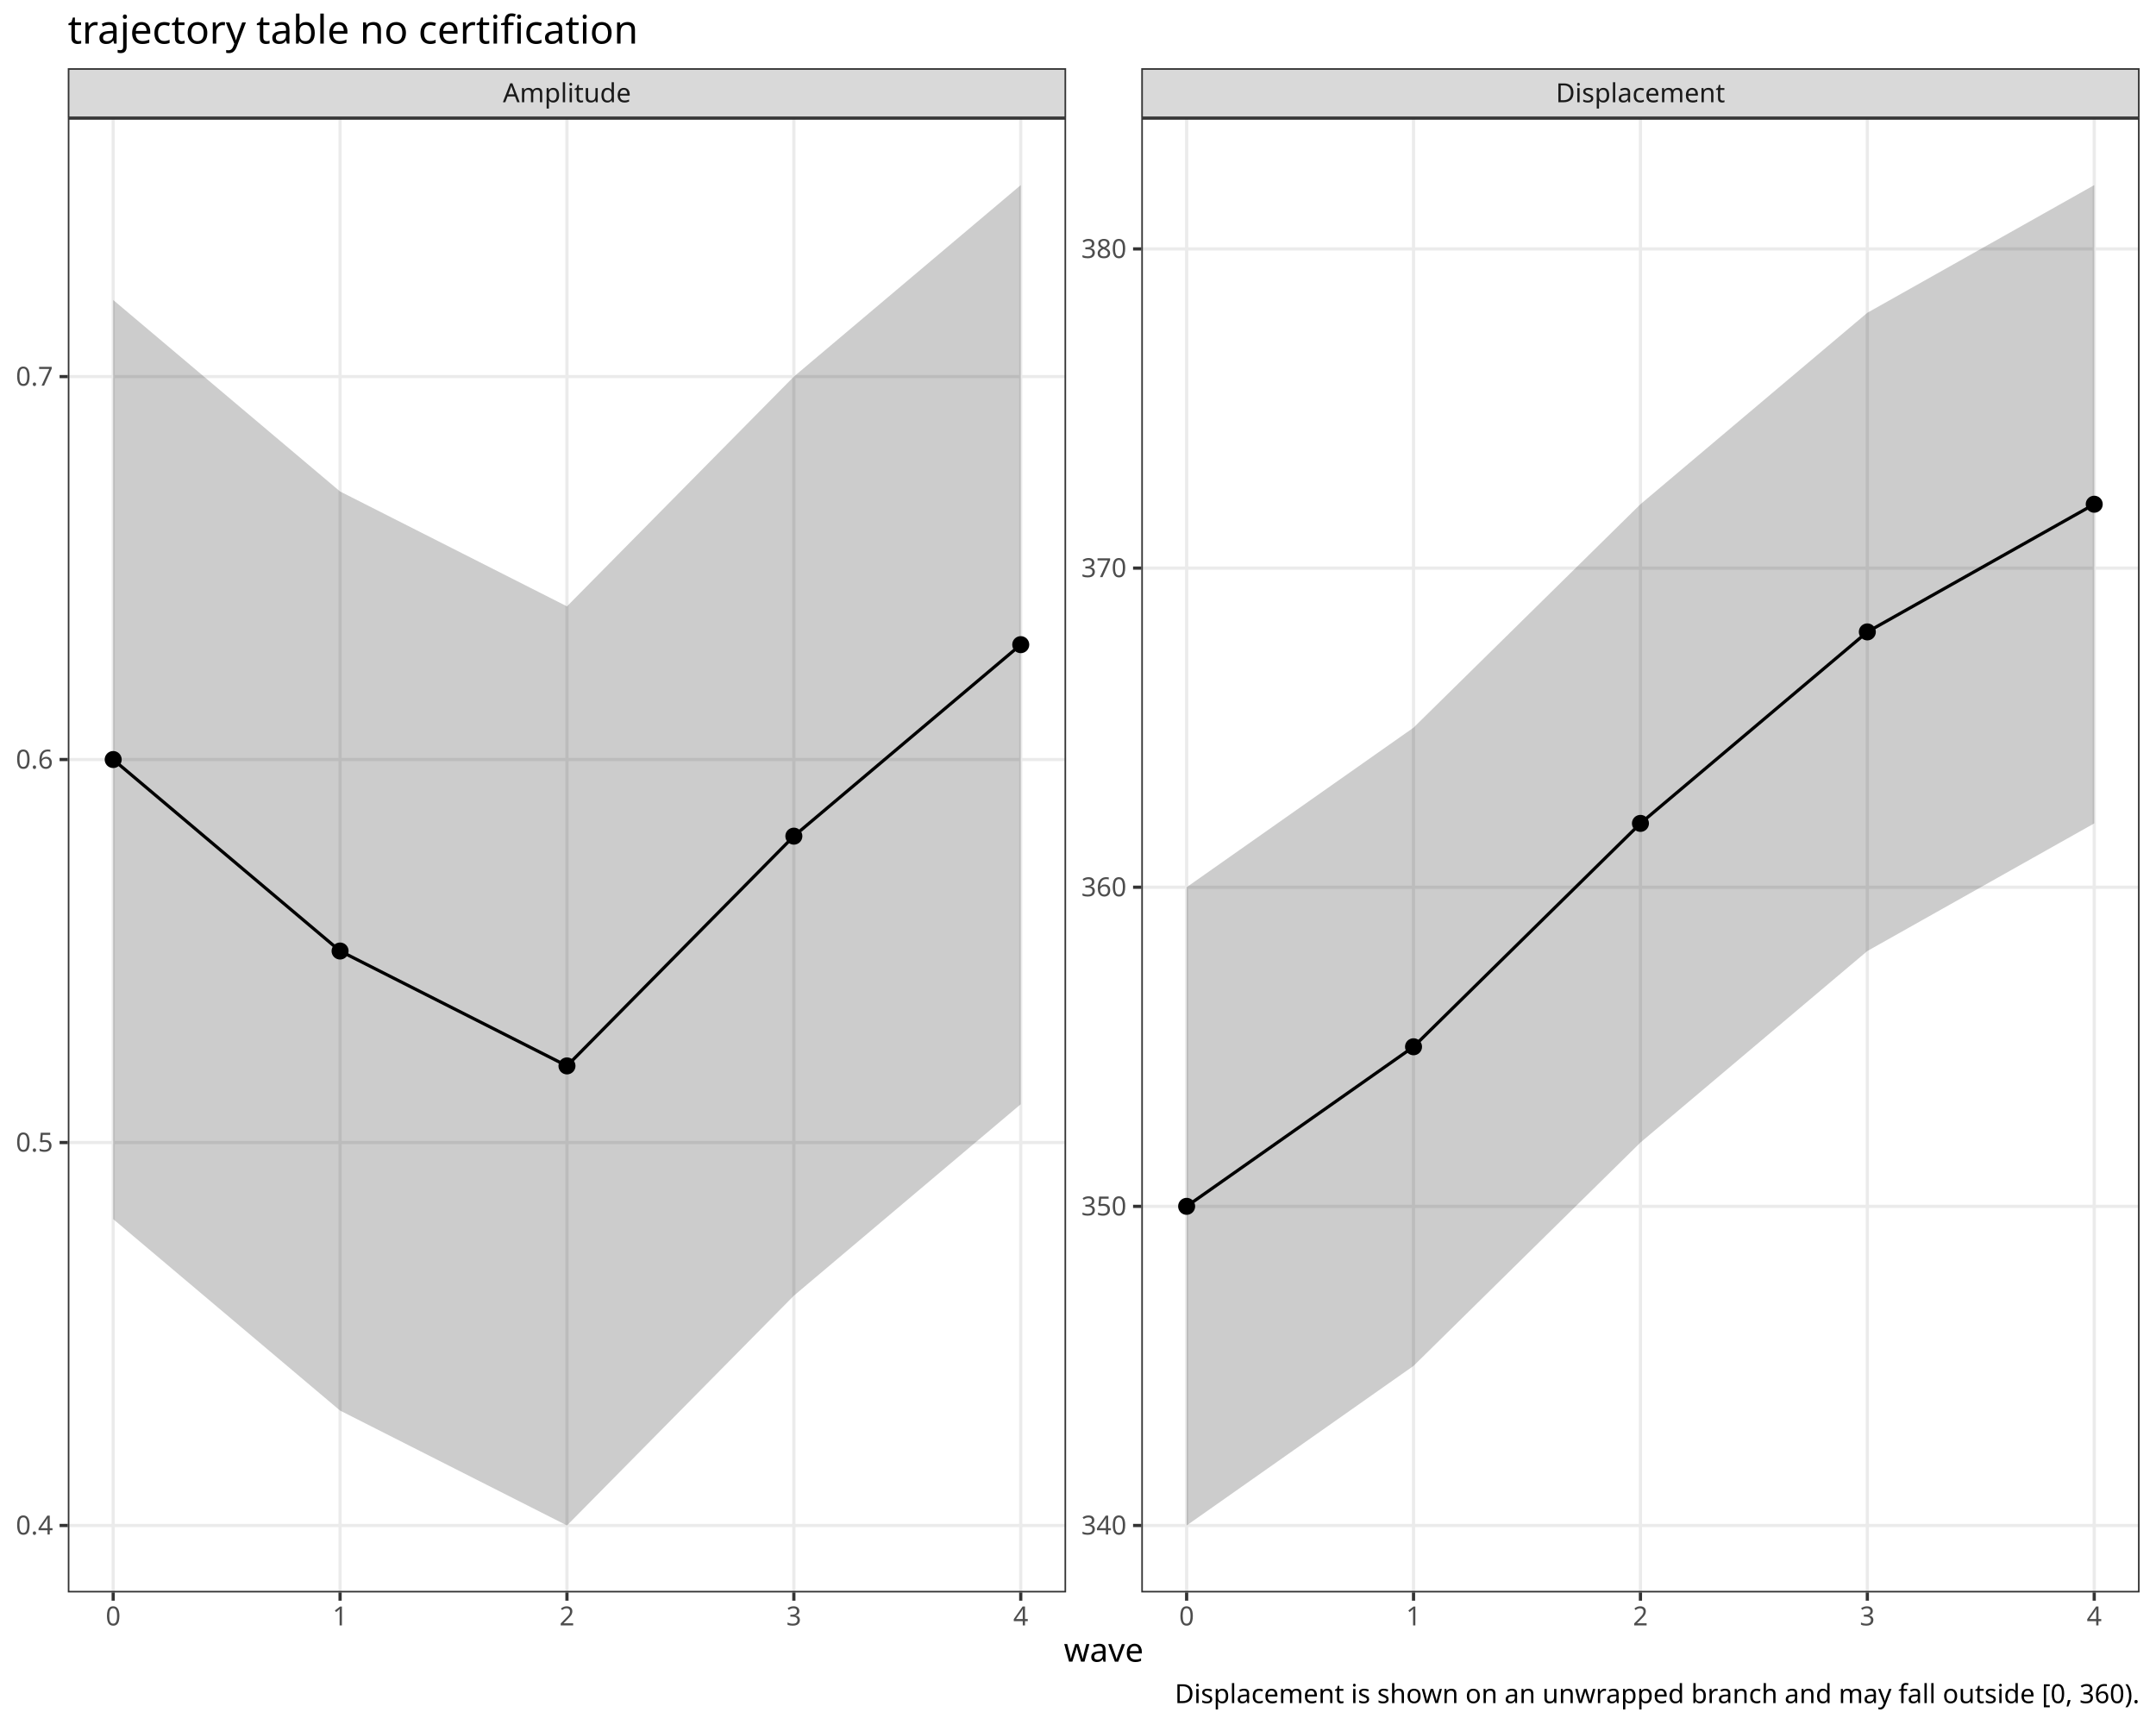
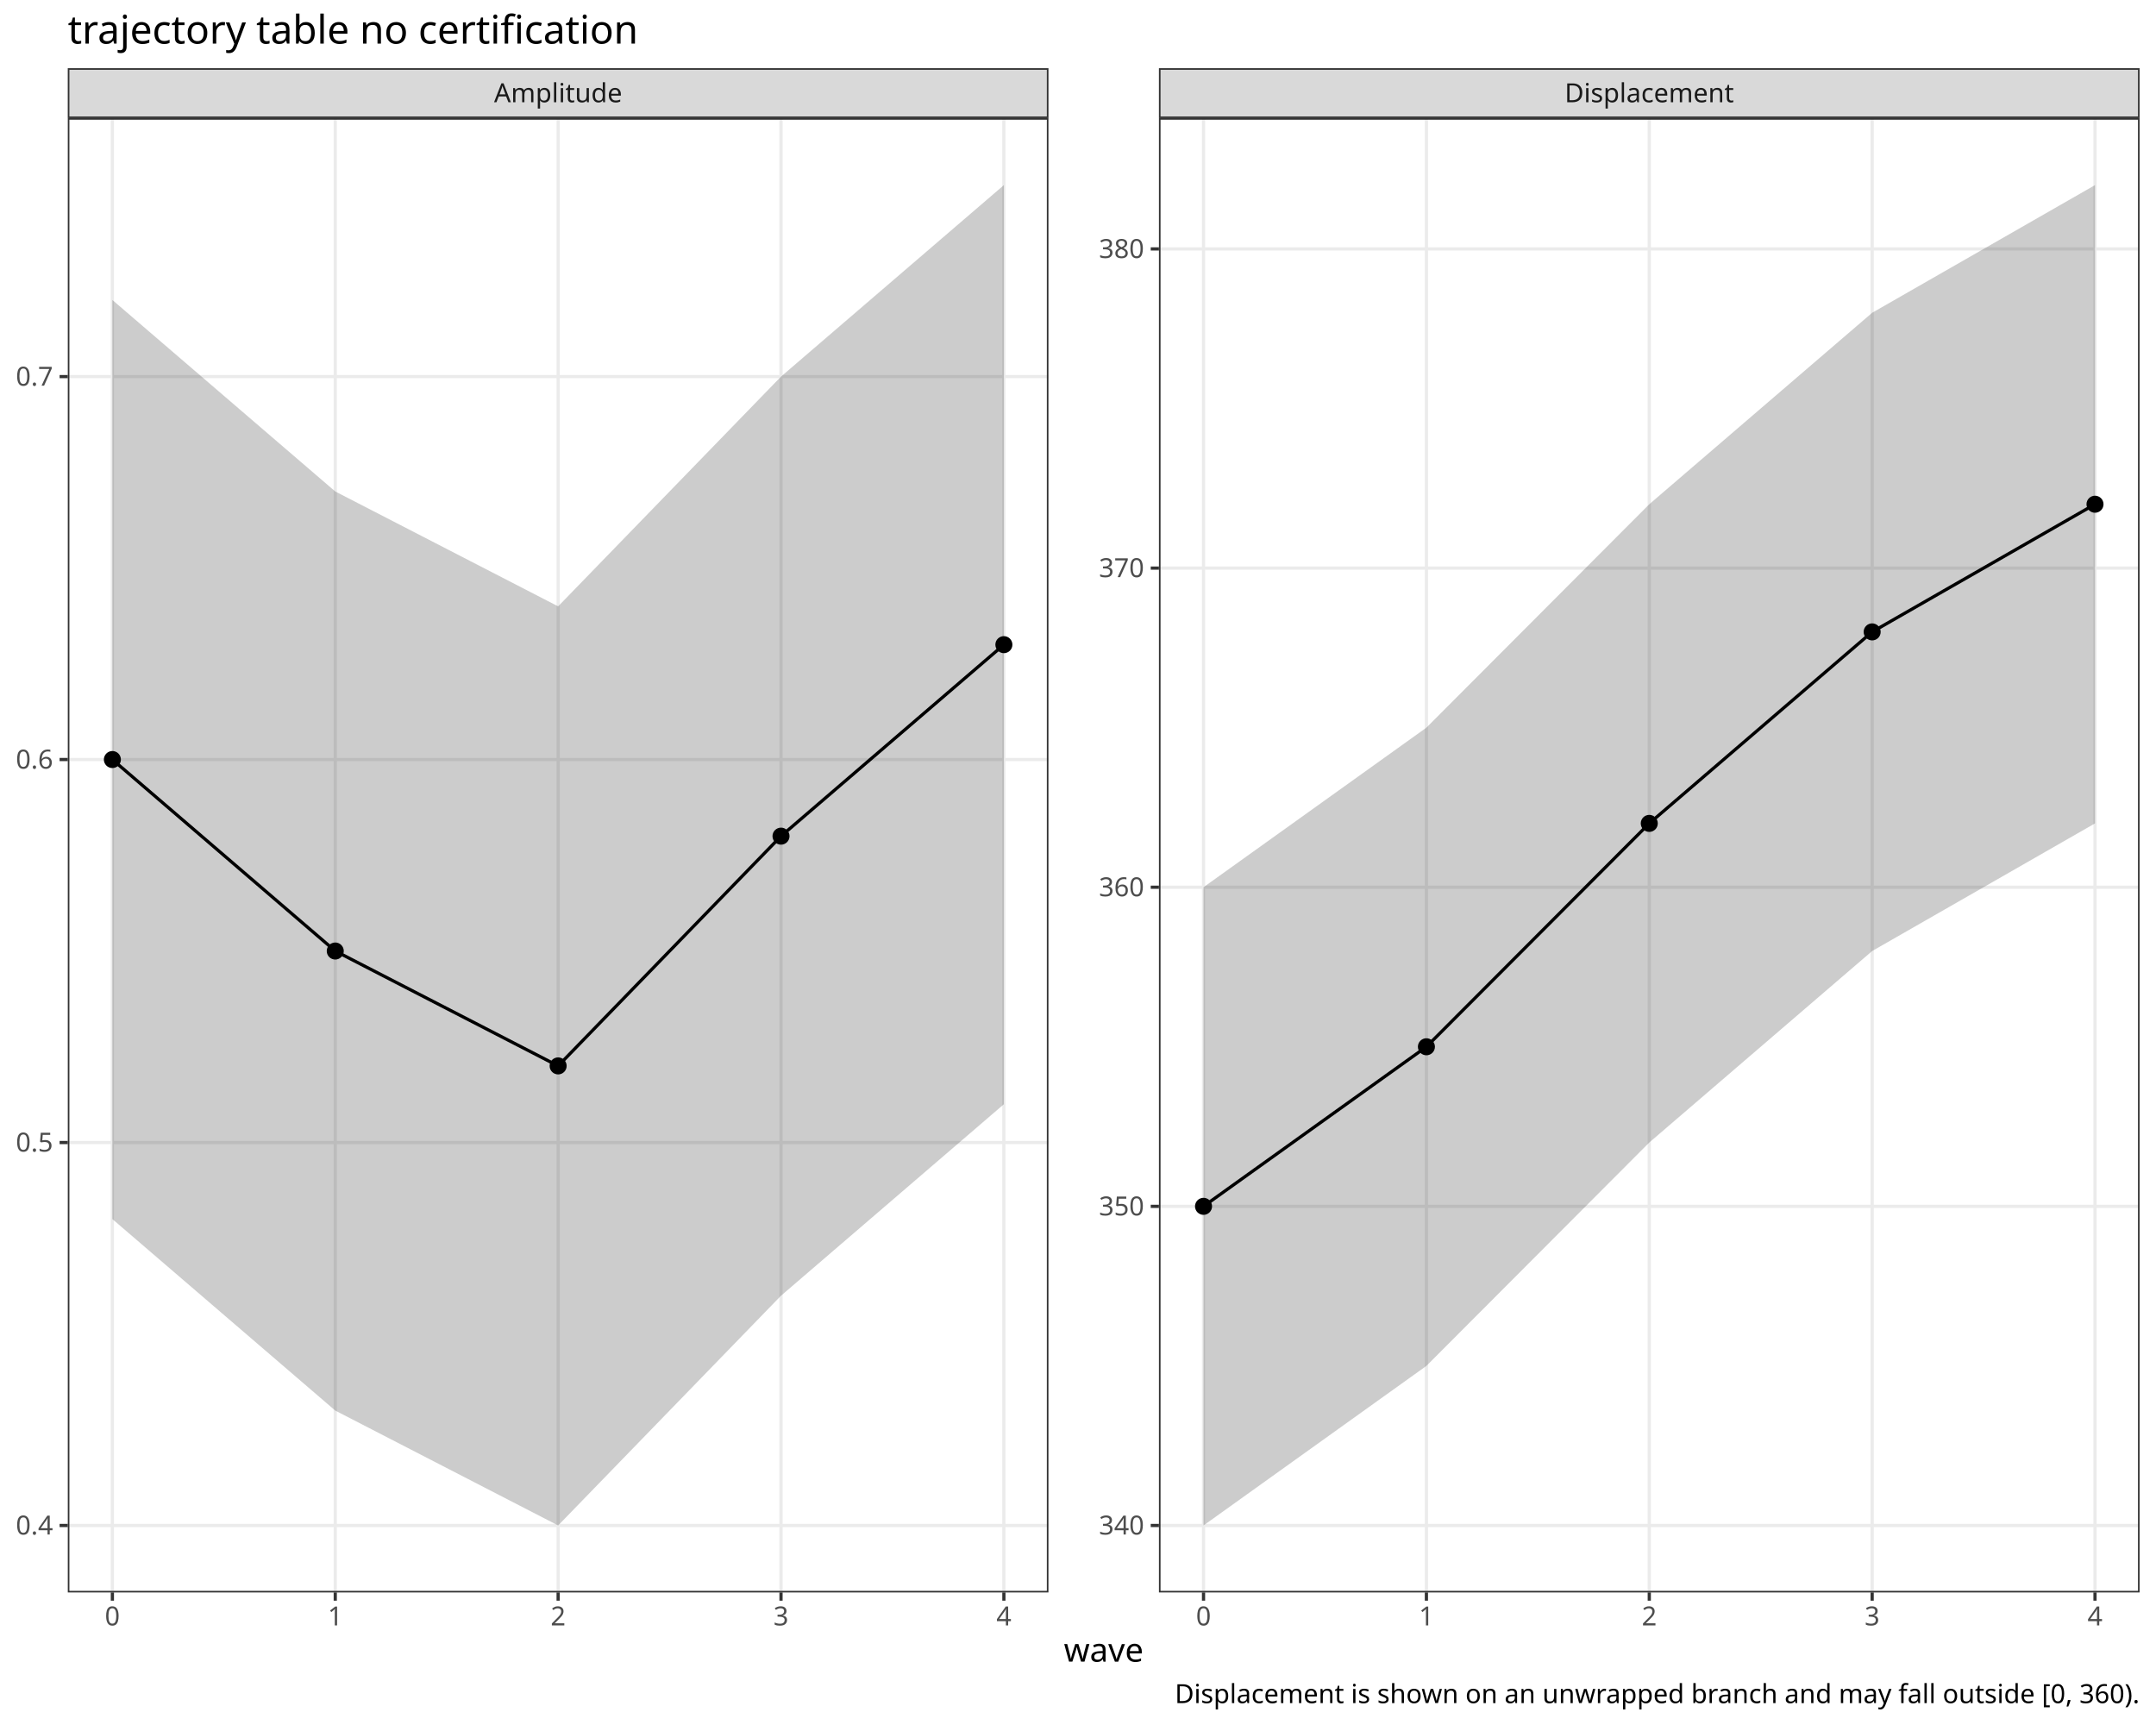
<svg xmlns="http://www.w3.org/2000/svg" class="svglite" data-engine-version="2.0" width="720.00pt" height="576.00pt" viewBox="0 0 720.00 576.00">
  <defs>
    <style type="text/css">
    .svglite line, .svglite polyline, .svglite polygon, .svglite path, .svglite rect, .svglite circle {
      fill: none;
      stroke: #000000;
      stroke-linecap: round;
      stroke-linejoin: round;
      stroke-miterlimit: 10.00;
    }
  </style>
  </defs>
  <rect width="100%" height="100%" style="stroke: none; fill: #FFFFFF;" />
  <defs>
    <clipPath id="cpMC4wMHw3MjAuMDB8MC4wMHw1NzYuMDA=">
      <rect x="0.00" y="0.00" width="720.00" height="576.00" />
    </clipPath>
  </defs>
  <g clip-path="url(#cpMC4wMHw3MjAuMDB8MC4wMHw1NzYuMDA=)">
    <rect x="0.00" y="0.00" width="720.00" height="576.00" style="stroke-width: 1.07; stroke: #FFFFFF; fill: #FFFFFF;" />
  </g>
  <defs>
-     <clipPath id="cpMjIuNjR8MzU2LjA0fDM5LjQzfDUzMS43NQ==">
-       <rect x="22.64" y="39.43" width="333.39" height="492.32" />
+     <clipPath id="cpMjIuNjR8MzUwLjE0fDM5LjQzfDUzMS43NQ==">
+       <rect x="22.64" y="39.43" width="327.49" height="492.32" />
    </clipPath>
  </defs>
-   <g clip-path="url(#cpMjIuNjR8MzU2LjA0fDM5LjQzfDUzMS43NQ==)">
-     <rect x="22.64" y="39.43" width="333.39" height="492.32" style="stroke-width: 1.07; stroke: none; fill: #FFFFFF;" />
-     <polyline points="22.64,509.37 356.04,509.37 " style="stroke-width: 1.07; stroke: #EBEBEB; stroke-linecap: butt;" />
-     <polyline points="22.64,381.50 356.04,381.50 " style="stroke-width: 1.07; stroke: #EBEBEB; stroke-linecap: butt;" />
-     <polyline points="22.64,253.62 356.04,253.62 " style="stroke-width: 1.07; stroke: #EBEBEB; stroke-linecap: butt;" />
-     <polyline points="22.64,125.75 356.04,125.75 " style="stroke-width: 1.07; stroke: #EBEBEB; stroke-linecap: butt;" />
-     <polyline points="37.80,531.75 37.80,39.43 " style="stroke-width: 1.07; stroke: #EBEBEB; stroke-linecap: butt;" />
-     <polyline points="113.57,531.75 113.57,39.43 " style="stroke-width: 1.07; stroke: #EBEBEB; stroke-linecap: butt;" />
-     <polyline points="189.34,531.75 189.34,39.43 " style="stroke-width: 1.07; stroke: #EBEBEB; stroke-linecap: butt;" />
-     <polyline points="265.11,531.75 265.11,39.43 " style="stroke-width: 1.07; stroke: #EBEBEB; stroke-linecap: butt;" />
-     <polyline points="340.88,531.75 340.88,39.43 " style="stroke-width: 1.07; stroke: #EBEBEB; stroke-linecap: butt;" />
-     <polygon points="37.80,100.17 113.57,164.11 189.34,202.47 265.11,125.75 340.88,61.81 340.88,368.71 265.11,432.65 189.34,509.37 113.57,471.01 37.80,407.07 " style="stroke-width: 0.00; stroke: none; stroke-linecap: butt; fill: #000000; fill-opacity: 0.20;" />
-     <polyline points="37.80,100.17 113.57,164.11 189.34,202.47 265.11,125.75 340.88,61.81 " style="stroke-width: 1.07; stroke: none; stroke-linecap: butt;" />
-     <polyline points="340.88,368.71 265.11,432.65 189.34,509.37 113.57,471.01 37.80,407.07 " style="stroke-width: 1.07; stroke: none; stroke-linecap: butt;" />
-     <polyline points="37.80,253.62 113.57,317.56 189.34,355.92 265.11,279.20 340.88,215.26 " style="stroke-width: 1.07; stroke-linecap: butt;" />
-     <circle cx="37.80" cy="253.62" r="2.49" style="stroke-width: 0.71; fill: #000000;" />
-     <circle cx="113.57" cy="317.56" r="2.49" style="stroke-width: 0.71; fill: #000000;" />
-     <circle cx="189.34" cy="355.92" r="2.49" style="stroke-width: 0.71; fill: #000000;" />
-     <circle cx="265.11" cy="279.20" r="2.49" style="stroke-width: 0.71; fill: #000000;" />
-     <circle cx="340.88" cy="215.26" r="2.49" style="stroke-width: 0.71; fill: #000000;" />
-     <rect x="22.64" y="39.43" width="333.39" height="492.32" style="stroke-width: 1.07; stroke: #333333;" />
+   <g clip-path="url(#cpMjIuNjR8MzUwLjE0fDM5LjQzfDUzMS43NQ==)">
+     <rect x="22.64" y="39.43" width="327.49" height="492.32" style="stroke-width: 1.07; stroke: none; fill: #FFFFFF;" />
+     <polyline points="22.64,509.37 350.14,509.37 " style="stroke-width: 1.07; stroke: #EBEBEB; stroke-linecap: butt;" />
+     <polyline points="22.64,381.50 350.14,381.50 " style="stroke-width: 1.07; stroke: #EBEBEB; stroke-linecap: butt;" />
+     <polyline points="22.64,253.62 350.14,253.62 " style="stroke-width: 1.07; stroke: #EBEBEB; stroke-linecap: butt;" />
+     <polyline points="22.64,125.75 350.14,125.75 " style="stroke-width: 1.07; stroke: #EBEBEB; stroke-linecap: butt;" />
+     <polyline points="37.53,531.75 37.53,39.43 " style="stroke-width: 1.07; stroke: #EBEBEB; stroke-linecap: butt;" />
+     <polyline points="111.96,531.75 111.96,39.43 " style="stroke-width: 1.07; stroke: #EBEBEB; stroke-linecap: butt;" />
+     <polyline points="186.39,531.75 186.39,39.43 " style="stroke-width: 1.07; stroke: #EBEBEB; stroke-linecap: butt;" />
+     <polyline points="260.82,531.75 260.82,39.43 " style="stroke-width: 1.07; stroke: #EBEBEB; stroke-linecap: butt;" />
+     <polyline points="335.25,531.75 335.25,39.43 " style="stroke-width: 1.07; stroke: #EBEBEB; stroke-linecap: butt;" />
+     <polygon points="37.53,100.17 111.96,164.11 186.39,202.47 260.82,125.75 335.25,61.81 335.25,368.71 260.82,432.65 186.39,509.37 111.96,471.01 37.53,407.07 " style="stroke-width: 0.00; stroke: none; stroke-linecap: butt; fill: #000000; fill-opacity: 0.20;" />
+     <polyline points="37.53,100.17 111.96,164.11 186.39,202.47 260.82,125.75 335.25,61.81 " style="stroke-width: 1.07; stroke: none; stroke-linecap: butt;" />
+     <polyline points="335.25,368.71 260.82,432.65 186.39,509.37 111.96,471.01 37.53,407.07 " style="stroke-width: 1.07; stroke: none; stroke-linecap: butt;" />
+     <polyline points="37.53,253.62 111.96,317.56 186.39,355.92 260.82,279.20 335.25,215.26 " style="stroke-width: 1.07; stroke-linecap: butt;" />
+     <circle cx="37.53" cy="253.62" r="2.49" style="stroke-width: 0.71; fill: #000000;" />
+     <circle cx="111.96" cy="317.56" r="2.49" style="stroke-width: 0.71; fill: #000000;" />
+     <circle cx="186.39" cy="355.92" r="2.49" style="stroke-width: 0.71; fill: #000000;" />
+     <circle cx="260.82" cy="279.20" r="2.49" style="stroke-width: 0.71; fill: #000000;" />
+     <circle cx="335.25" cy="215.26" r="2.49" style="stroke-width: 0.71; fill: #000000;" />
+     <rect x="22.64" y="39.43" width="327.49" height="492.32" style="stroke-width: 1.07; stroke: #333333;" />
  </g>
  <g clip-path="url(#cpMC4wMHw3MjAuMDB8MC4wMHw1NzYuMDA=)">
</g>
  <defs>
-     <clipPath id="cpMzgxLjEzfDcxNC41MnwzOS40M3w1MzEuNzU=">
-       <rect x="381.13" y="39.43" width="333.39" height="492.32" />
+     <clipPath id="cpMzg3LjAzfDcxNC41MnwzOS40M3w1MzEuNzU=">
+       <rect x="387.03" y="39.43" width="327.49" height="492.32" />
    </clipPath>
  </defs>
-   <g clip-path="url(#cpMzgxLjEzfDcxNC41MnwzOS40M3w1MzEuNzU=)">
-     <rect x="381.13" y="39.43" width="333.39" height="492.32" style="stroke-width: 1.07; stroke: none; fill: #FFFFFF;" />
-     <polyline points="381.13,509.37 714.52,509.37 " style="stroke-width: 1.07; stroke: #EBEBEB; stroke-linecap: butt;" />
-     <polyline points="381.13,402.81 714.52,402.81 " style="stroke-width: 1.07; stroke: #EBEBEB; stroke-linecap: butt;" />
-     <polyline points="381.13,296.25 714.52,296.25 " style="stroke-width: 1.07; stroke: #EBEBEB; stroke-linecap: butt;" />
-     <polyline points="381.13,189.69 714.52,189.69 " style="stroke-width: 1.07; stroke: #EBEBEB; stroke-linecap: butt;" />
-     <polyline points="381.13,83.12 714.52,83.12 " style="stroke-width: 1.07; stroke: #EBEBEB; stroke-linecap: butt;" />
-     <polyline points="396.28,531.75 396.28,39.43 " style="stroke-width: 1.07; stroke: #EBEBEB; stroke-linecap: butt;" />
-     <polyline points="472.05,531.75 472.05,39.43 " style="stroke-width: 1.07; stroke: #EBEBEB; stroke-linecap: butt;" />
-     <polyline points="547.83,531.75 547.83,39.43 " style="stroke-width: 1.07; stroke: #EBEBEB; stroke-linecap: butt;" />
-     <polyline points="623.60,531.75 623.60,39.43 " style="stroke-width: 1.07; stroke: #EBEBEB; stroke-linecap: butt;" />
-     <polyline points="699.37,531.75 699.37,39.43 " style="stroke-width: 1.07; stroke: #EBEBEB; stroke-linecap: butt;" />
-     <polygon points="396.28,296.25 472.05,242.97 547.83,168.37 623.60,104.44 699.37,61.81 699.37,274.94 623.60,317.56 547.83,381.50 472.05,456.09 396.28,509.37 " style="stroke-width: 0.00; stroke: none; stroke-linecap: butt; fill: #000000; fill-opacity: 0.20;" />
-     <polyline points="396.28,296.25 472.05,242.97 547.83,168.37 623.60,104.44 699.37,61.81 " style="stroke-width: 1.07; stroke: none; stroke-linecap: butt;" />
-     <polyline points="699.37,274.94 623.60,317.56 547.83,381.50 472.05,456.09 396.28,509.37 " style="stroke-width: 1.07; stroke: none; stroke-linecap: butt;" />
-     <polyline points="396.28,402.81 472.05,349.53 547.83,274.94 623.60,211.00 699.37,168.37 " style="stroke-width: 1.07; stroke-linecap: butt;" />
-     <circle cx="396.28" cy="402.81" r="2.49" style="stroke-width: 0.71; fill: #000000;" />
-     <circle cx="472.05" cy="349.53" r="2.49" style="stroke-width: 0.71; fill: #000000;" />
-     <circle cx="547.83" cy="274.94" r="2.49" style="stroke-width: 0.71; fill: #000000;" />
-     <circle cx="623.60" cy="211.00" r="2.49" style="stroke-width: 0.71; fill: #000000;" />
-     <circle cx="699.37" cy="168.37" r="2.49" style="stroke-width: 0.71; fill: #000000;" />
-     <rect x="381.13" y="39.43" width="333.39" height="492.32" style="stroke-width: 1.07; stroke: #333333;" />
+   <g clip-path="url(#cpMzg3LjAzfDcxNC41MnwzOS40M3w1MzEuNzU=)">
+     <rect x="387.03" y="39.43" width="327.49" height="492.32" style="stroke-width: 1.07; stroke: none; fill: #FFFFFF;" />
+     <polyline points="387.03,509.37 714.52,509.37 " style="stroke-width: 1.07; stroke: #EBEBEB; stroke-linecap: butt;" />
+     <polyline points="387.03,402.81 714.52,402.81 " style="stroke-width: 1.07; stroke: #EBEBEB; stroke-linecap: butt;" />
+     <polyline points="387.03,296.25 714.52,296.25 " style="stroke-width: 1.07; stroke: #EBEBEB; stroke-linecap: butt;" />
+     <polyline points="387.03,189.69 714.52,189.69 " style="stroke-width: 1.07; stroke: #EBEBEB; stroke-linecap: butt;" />
+     <polyline points="387.03,83.12 714.52,83.12 " style="stroke-width: 1.07; stroke: #EBEBEB; stroke-linecap: butt;" />
+     <polyline points="401.92,531.75 401.92,39.43 " style="stroke-width: 1.07; stroke: #EBEBEB; stroke-linecap: butt;" />
+     <polyline points="476.35,531.75 476.35,39.43 " style="stroke-width: 1.07; stroke: #EBEBEB; stroke-linecap: butt;" />
+     <polyline points="550.78,531.75 550.78,39.43 " style="stroke-width: 1.07; stroke: #EBEBEB; stroke-linecap: butt;" />
+     <polyline points="625.21,531.75 625.21,39.43 " style="stroke-width: 1.07; stroke: #EBEBEB; stroke-linecap: butt;" />
+     <polyline points="699.63,531.75 699.63,39.43 " style="stroke-width: 1.07; stroke: #EBEBEB; stroke-linecap: butt;" />
+     <polygon points="401.92,296.25 476.35,242.97 550.78,168.37 625.21,104.44 699.63,61.81 699.63,274.94 625.21,317.56 550.78,381.50 476.35,456.09 401.92,509.37 " style="stroke-width: 0.00; stroke: none; stroke-linecap: butt; fill: #000000; fill-opacity: 0.20;" />
+     <polyline points="401.92,296.25 476.35,242.97 550.78,168.37 625.21,104.44 699.63,61.81 " style="stroke-width: 1.07; stroke: none; stroke-linecap: butt;" />
+     <polyline points="699.63,274.94 625.21,317.56 550.78,381.50 476.35,456.09 401.92,509.37 " style="stroke-width: 1.07; stroke: none; stroke-linecap: butt;" />
+     <polyline points="401.92,402.81 476.35,349.53 550.78,274.94 625.21,211.00 699.63,168.37 " style="stroke-width: 1.07; stroke-linecap: butt;" />
+     <circle cx="401.92" cy="402.81" r="2.49" style="stroke-width: 0.71; fill: #000000;" />
+     <circle cx="476.35" cy="349.53" r="2.49" style="stroke-width: 0.71; fill: #000000;" />
+     <circle cx="550.78" cy="274.94" r="2.49" style="stroke-width: 0.71; fill: #000000;" />
+     <circle cx="625.21" cy="211.00" r="2.49" style="stroke-width: 0.71; fill: #000000;" />
+     <circle cx="699.63" cy="168.37" r="2.49" style="stroke-width: 0.71; fill: #000000;" />
+     <rect x="387.03" y="39.43" width="327.49" height="492.32" style="stroke-width: 1.07; stroke: #333333;" />
  </g>
  <g clip-path="url(#cpMC4wMHw3MjAuMDB8MC4wMHw1NzYuMDA=)">
</g>
  <defs>
-     <clipPath id="cpMjIuNjR8MzU2LjA0fDIyLjc4fDM5LjQz">
-       <rect x="22.64" y="22.78" width="333.39" height="16.65" />
+     <clipPath id="cpMjIuNjR8MzUwLjE0fDIyLjc4fDM5LjQz">
+       <rect x="22.64" y="22.78" width="327.49" height="16.65" />
    </clipPath>
  </defs>
-   <g clip-path="url(#cpMjIuNjR8MzU2LjA0fDIyLjc4fDM5LjQz)">
-     <rect x="22.64" y="22.78" width="333.39" height="16.65" style="stroke-width: 1.07; stroke: #333333; fill: #D9D9D9;" />
-     <text x="189.34" y="34.14" text-anchor="middle" style="font-size: 8.80px; fill: #1A1A1A; font-family: sans;" textLength="39.14px" lengthAdjust="spacingAndGlyphs">Amplitude</text>
+   <g clip-path="url(#cpMjIuNjR8MzUwLjE0fDIyLjc4fDM5LjQz)">
+     <rect x="22.64" y="22.78" width="327.49" height="16.65" style="stroke-width: 1.07; stroke: #333333; fill: #D9D9D9;" />
+     <text x="186.39" y="34.14" text-anchor="middle" style="font-size: 8.80px; fill: #1A1A1A; font-family: sans;" textLength="39.14px" lengthAdjust="spacingAndGlyphs">Amplitude</text>
  </g>
  <g clip-path="url(#cpMC4wMHw3MjAuMDB8MC4wMHw1NzYuMDA=)">
</g>
  <defs>
-     <clipPath id="cpMzgxLjEzfDcxNC41MnwyMi43OHwzOS40Mw==">
-       <rect x="381.13" y="22.78" width="333.39" height="16.65" />
+     <clipPath id="cpMzg3LjAzfDcxNC41MnwyMi43OHwzOS40Mw==">
+       <rect x="387.03" y="22.78" width="327.49" height="16.65" />
    </clipPath>
  </defs>
-   <g clip-path="url(#cpMzgxLjEzfDcxNC41MnwyMi43OHwzOS40Mw==)">
-     <rect x="381.13" y="22.78" width="333.39" height="16.65" style="stroke-width: 1.07; stroke: #333333; fill: #D9D9D9;" />
-     <text x="547.83" y="34.14" text-anchor="middle" style="font-size: 8.80px; fill: #1A1A1A; font-family: sans;" textLength="53.32px" lengthAdjust="spacingAndGlyphs">Displacement</text>
+   <g clip-path="url(#cpMzg3LjAzfDcxNC41MnwyMi43OHwzOS40Mw==)">
+     <rect x="387.03" y="22.78" width="327.49" height="16.65" style="stroke-width: 1.07; stroke: #333333; fill: #D9D9D9;" />
+     <text x="550.78" y="34.14" text-anchor="middle" style="font-size: 8.80px; fill: #1A1A1A; font-family: sans;" textLength="53.32px" lengthAdjust="spacingAndGlyphs">Displacement</text>
  </g>
  <g clip-path="url(#cpMC4wMHw3MjAuMDB8MC4wMHw1NzYuMDA=)">
-     <polyline points="37.80,534.49 37.80,531.75 " style="stroke-width: 1.07; stroke: #333333; stroke-linecap: butt;" />
-     <polyline points="113.57,534.49 113.57,531.75 " style="stroke-width: 1.07; stroke: #333333; stroke-linecap: butt;" />
-     <polyline points="189.34,534.49 189.34,531.75 " style="stroke-width: 1.07; stroke: #333333; stroke-linecap: butt;" />
-     <polyline points="265.11,534.49 265.11,531.75 " style="stroke-width: 1.07; stroke: #333333; stroke-linecap: butt;" />
-     <polyline points="340.88,534.49 340.88,531.75 " style="stroke-width: 1.07; stroke: #333333; stroke-linecap: butt;" />
-     <text x="37.80" y="542.74" text-anchor="middle" style="font-size: 8.80px; fill: #4D4D4D; font-family: sans;" textLength="4.89px" lengthAdjust="spacingAndGlyphs">0</text>
-     <text x="113.57" y="542.74" text-anchor="middle" style="font-size: 8.80px; fill: #4D4D4D; font-family: sans;" textLength="4.89px" lengthAdjust="spacingAndGlyphs">1</text>
-     <text x="189.34" y="542.74" text-anchor="middle" style="font-size: 8.80px; fill: #4D4D4D; font-family: sans;" textLength="4.89px" lengthAdjust="spacingAndGlyphs">2</text>
-     <text x="265.11" y="542.74" text-anchor="middle" style="font-size: 8.80px; fill: #4D4D4D; font-family: sans;" textLength="4.89px" lengthAdjust="spacingAndGlyphs">3</text>
-     <text x="340.88" y="542.74" text-anchor="middle" style="font-size: 8.80px; fill: #4D4D4D; font-family: sans;" textLength="4.89px" lengthAdjust="spacingAndGlyphs">4</text>
-     <polyline points="396.28,534.49 396.28,531.75 " style="stroke-width: 1.07; stroke: #333333; stroke-linecap: butt;" />
-     <polyline points="472.05,534.49 472.05,531.75 " style="stroke-width: 1.07; stroke: #333333; stroke-linecap: butt;" />
-     <polyline points="547.83,534.49 547.83,531.75 " style="stroke-width: 1.07; stroke: #333333; stroke-linecap: butt;" />
-     <polyline points="623.60,534.49 623.60,531.75 " style="stroke-width: 1.07; stroke: #333333; stroke-linecap: butt;" />
-     <polyline points="699.37,534.49 699.37,531.75 " style="stroke-width: 1.07; stroke: #333333; stroke-linecap: butt;" />
-     <text x="396.28" y="542.74" text-anchor="middle" style="font-size: 8.80px; fill: #4D4D4D; font-family: sans;" textLength="4.89px" lengthAdjust="spacingAndGlyphs">0</text>
-     <text x="472.05" y="542.74" text-anchor="middle" style="font-size: 8.80px; fill: #4D4D4D; font-family: sans;" textLength="4.89px" lengthAdjust="spacingAndGlyphs">1</text>
-     <text x="547.83" y="542.74" text-anchor="middle" style="font-size: 8.80px; fill: #4D4D4D; font-family: sans;" textLength="4.89px" lengthAdjust="spacingAndGlyphs">2</text>
-     <text x="623.60" y="542.74" text-anchor="middle" style="font-size: 8.80px; fill: #4D4D4D; font-family: sans;" textLength="4.89px" lengthAdjust="spacingAndGlyphs">3</text>
-     <text x="699.37" y="542.74" text-anchor="middle" style="font-size: 8.80px; fill: #4D4D4D; font-family: sans;" textLength="4.89px" lengthAdjust="spacingAndGlyphs">4</text>
-     <text x="376.20" y="512.40" text-anchor="end" style="font-size: 8.80px; fill: #4D4D4D; font-family: sans;" textLength="14.68px" lengthAdjust="spacingAndGlyphs">340</text>
-     <text x="376.20" y="405.84" text-anchor="end" style="font-size: 8.80px; fill: #4D4D4D; font-family: sans;" textLength="14.68px" lengthAdjust="spacingAndGlyphs">350</text>
-     <text x="376.20" y="299.28" text-anchor="end" style="font-size: 8.80px; fill: #4D4D4D; font-family: sans;" textLength="14.68px" lengthAdjust="spacingAndGlyphs">360</text>
-     <text x="376.20" y="192.71" text-anchor="end" style="font-size: 8.80px; fill: #4D4D4D; font-family: sans;" textLength="14.68px" lengthAdjust="spacingAndGlyphs">370</text>
-     <text x="376.20" y="86.15" text-anchor="end" style="font-size: 8.80px; fill: #4D4D4D; font-family: sans;" textLength="14.68px" lengthAdjust="spacingAndGlyphs">380</text>
-     <polyline points="378.39,509.37 381.13,509.37 " style="stroke-width: 1.07; stroke: #333333; stroke-linecap: butt;" />
-     <polyline points="378.39,402.81 381.13,402.81 " style="stroke-width: 1.07; stroke: #333333; stroke-linecap: butt;" />
-     <polyline points="378.39,296.25 381.13,296.25 " style="stroke-width: 1.07; stroke: #333333; stroke-linecap: butt;" />
-     <polyline points="378.39,189.69 381.13,189.69 " style="stroke-width: 1.07; stroke: #333333; stroke-linecap: butt;" />
-     <polyline points="378.39,83.12 381.13,83.12 " style="stroke-width: 1.07; stroke: #333333; stroke-linecap: butt;" />
+     <polyline points="37.53,534.49 37.53,531.75 " style="stroke-width: 1.07; stroke: #333333; stroke-linecap: butt;" />
+     <polyline points="111.96,534.49 111.96,531.75 " style="stroke-width: 1.07; stroke: #333333; stroke-linecap: butt;" />
+     <polyline points="186.39,534.49 186.39,531.75 " style="stroke-width: 1.07; stroke: #333333; stroke-linecap: butt;" />
+     <polyline points="260.82,534.49 260.82,531.75 " style="stroke-width: 1.07; stroke: #333333; stroke-linecap: butt;" />
+     <polyline points="335.25,534.49 335.25,531.75 " style="stroke-width: 1.07; stroke: #333333; stroke-linecap: butt;" />
+     <text x="37.53" y="542.74" text-anchor="middle" style="font-size: 8.80px; fill: #4D4D4D; font-family: sans;" textLength="4.89px" lengthAdjust="spacingAndGlyphs">0</text>
+     <text x="111.96" y="542.74" text-anchor="middle" style="font-size: 8.80px; fill: #4D4D4D; font-family: sans;" textLength="4.89px" lengthAdjust="spacingAndGlyphs">1</text>
+     <text x="186.39" y="542.74" text-anchor="middle" style="font-size: 8.80px; fill: #4D4D4D; font-family: sans;" textLength="4.89px" lengthAdjust="spacingAndGlyphs">2</text>
+     <text x="260.82" y="542.74" text-anchor="middle" style="font-size: 8.80px; fill: #4D4D4D; font-family: sans;" textLength="4.89px" lengthAdjust="spacingAndGlyphs">3</text>
+     <text x="335.25" y="542.74" text-anchor="middle" style="font-size: 8.80px; fill: #4D4D4D; font-family: sans;" textLength="4.89px" lengthAdjust="spacingAndGlyphs">4</text>
+     <polyline points="401.92,534.49 401.92,531.75 " style="stroke-width: 1.07; stroke: #333333; stroke-linecap: butt;" />
+     <polyline points="476.35,534.49 476.35,531.75 " style="stroke-width: 1.07; stroke: #333333; stroke-linecap: butt;" />
+     <polyline points="550.78,534.49 550.78,531.75 " style="stroke-width: 1.07; stroke: #333333; stroke-linecap: butt;" />
+     <polyline points="625.21,534.49 625.21,531.75 " style="stroke-width: 1.07; stroke: #333333; stroke-linecap: butt;" />
+     <polyline points="699.63,534.49 699.63,531.75 " style="stroke-width: 1.07; stroke: #333333; stroke-linecap: butt;" />
+     <text x="401.92" y="542.74" text-anchor="middle" style="font-size: 8.80px; fill: #4D4D4D; font-family: sans;" textLength="4.89px" lengthAdjust="spacingAndGlyphs">0</text>
+     <text x="476.35" y="542.74" text-anchor="middle" style="font-size: 8.80px; fill: #4D4D4D; font-family: sans;" textLength="4.89px" lengthAdjust="spacingAndGlyphs">1</text>
+     <text x="550.78" y="542.74" text-anchor="middle" style="font-size: 8.80px; fill: #4D4D4D; font-family: sans;" textLength="4.89px" lengthAdjust="spacingAndGlyphs">2</text>
+     <text x="625.21" y="542.74" text-anchor="middle" style="font-size: 8.80px; fill: #4D4D4D; font-family: sans;" textLength="4.89px" lengthAdjust="spacingAndGlyphs">3</text>
+     <text x="699.63" y="542.74" text-anchor="middle" style="font-size: 8.80px; fill: #4D4D4D; font-family: sans;" textLength="4.89px" lengthAdjust="spacingAndGlyphs">4</text>
+     <text x="382.10" y="512.40" text-anchor="end" style="font-size: 8.80px; fill: #4D4D4D; font-family: sans;" textLength="14.68px" lengthAdjust="spacingAndGlyphs">340</text>
+     <text x="382.10" y="405.84" text-anchor="end" style="font-size: 8.80px; fill: #4D4D4D; font-family: sans;" textLength="14.68px" lengthAdjust="spacingAndGlyphs">350</text>
+     <text x="382.10" y="299.28" text-anchor="end" style="font-size: 8.80px; fill: #4D4D4D; font-family: sans;" textLength="14.68px" lengthAdjust="spacingAndGlyphs">360</text>
+     <text x="382.10" y="192.71" text-anchor="end" style="font-size: 8.80px; fill: #4D4D4D; font-family: sans;" textLength="14.68px" lengthAdjust="spacingAndGlyphs">370</text>
+     <text x="382.10" y="86.15" text-anchor="end" style="font-size: 8.80px; fill: #4D4D4D; font-family: sans;" textLength="14.68px" lengthAdjust="spacingAndGlyphs">380</text>
+     <polyline points="384.29,509.37 387.03,509.37 " style="stroke-width: 1.07; stroke: #333333; stroke-linecap: butt;" />
+     <polyline points="384.29,402.81 387.03,402.81 " style="stroke-width: 1.07; stroke: #333333; stroke-linecap: butt;" />
+     <polyline points="384.29,296.25 387.03,296.25 " style="stroke-width: 1.07; stroke: #333333; stroke-linecap: butt;" />
+     <polyline points="384.29,189.69 387.03,189.69 " style="stroke-width: 1.07; stroke: #333333; stroke-linecap: butt;" />
+     <polyline points="384.29,83.12 387.03,83.12 " style="stroke-width: 1.07; stroke: #333333; stroke-linecap: butt;" />
    <text x="17.71" y="512.40" text-anchor="end" style="font-size: 8.80px; fill: #4D4D4D; font-family: sans;" textLength="12.23px" lengthAdjust="spacingAndGlyphs">0.4</text>
    <text x="17.71" y="384.53" text-anchor="end" style="font-size: 8.80px; fill: #4D4D4D; font-family: sans;" textLength="12.23px" lengthAdjust="spacingAndGlyphs">0.5</text>
    <text x="17.71" y="256.65" text-anchor="end" style="font-size: 8.80px; fill: #4D4D4D; font-family: sans;" textLength="12.23px" lengthAdjust="spacingAndGlyphs">0.6</text>
    <text x="17.71" y="128.78" text-anchor="end" style="font-size: 8.80px; fill: #4D4D4D; font-family: sans;" textLength="12.23px" lengthAdjust="spacingAndGlyphs">0.7</text>
    <polyline points="19.90,509.37 22.64,509.37 " style="stroke-width: 1.07; stroke: #333333; stroke-linecap: butt;" />
    <polyline points="19.90,381.50 22.64,381.50 " style="stroke-width: 1.07; stroke: #333333; stroke-linecap: butt;" />
    <polyline points="19.90,253.62 22.64,253.62 " style="stroke-width: 1.07; stroke: #333333; stroke-linecap: butt;" />
    <polyline points="19.90,125.75 22.64,125.75 " style="stroke-width: 1.07; stroke: #333333; stroke-linecap: butt;" />
    <text x="368.58" y="554.87" text-anchor="middle" style="font-size: 11.00px; font-family: sans;" textLength="25.69px" lengthAdjust="spacingAndGlyphs">wave</text>
    <text x="22.64" y="14.56" style="font-size: 13.20px; font-family: sans;" textLength="175.36px" lengthAdjust="spacingAndGlyphs">trajectory table no certification</text>
    <text x="714.52" y="568.69" text-anchor="end" style="font-size: 8.80px; font-family: sans;" textLength="305.28px" lengthAdjust="spacingAndGlyphs">Displacement is shown on an unwrapped branch and may fall outside [0, 360).</text>
  </g>
</svg>
